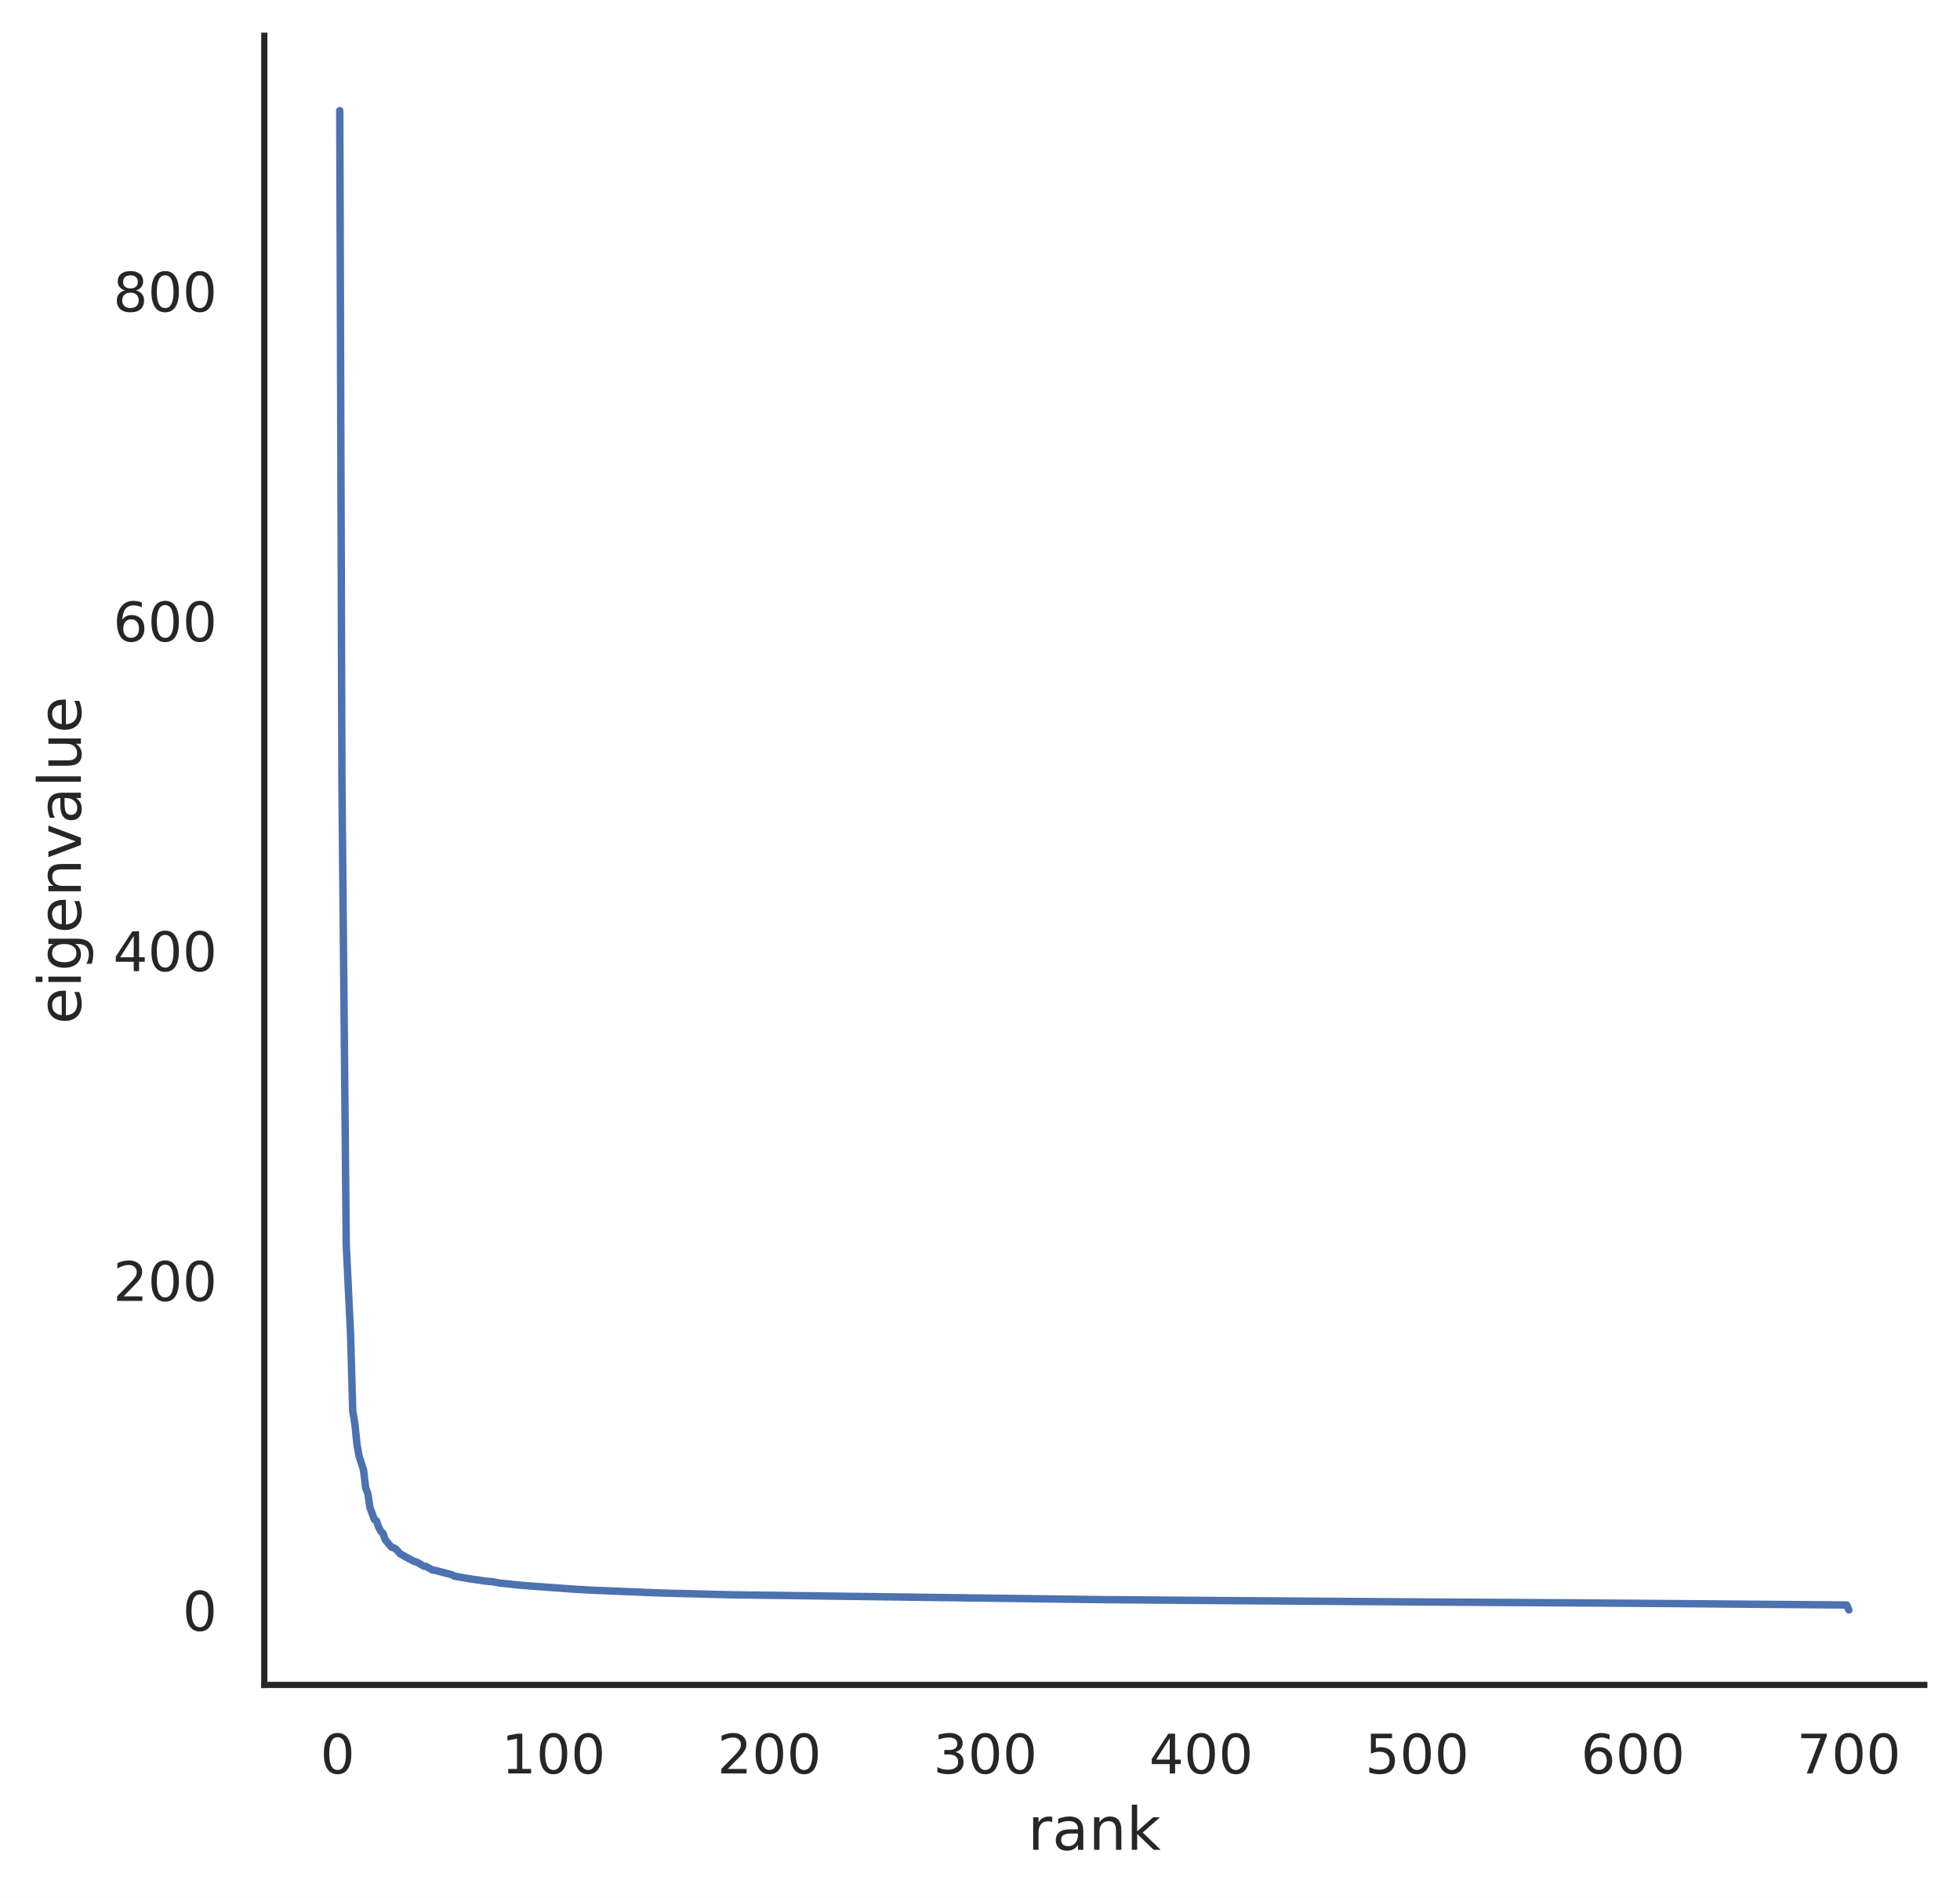
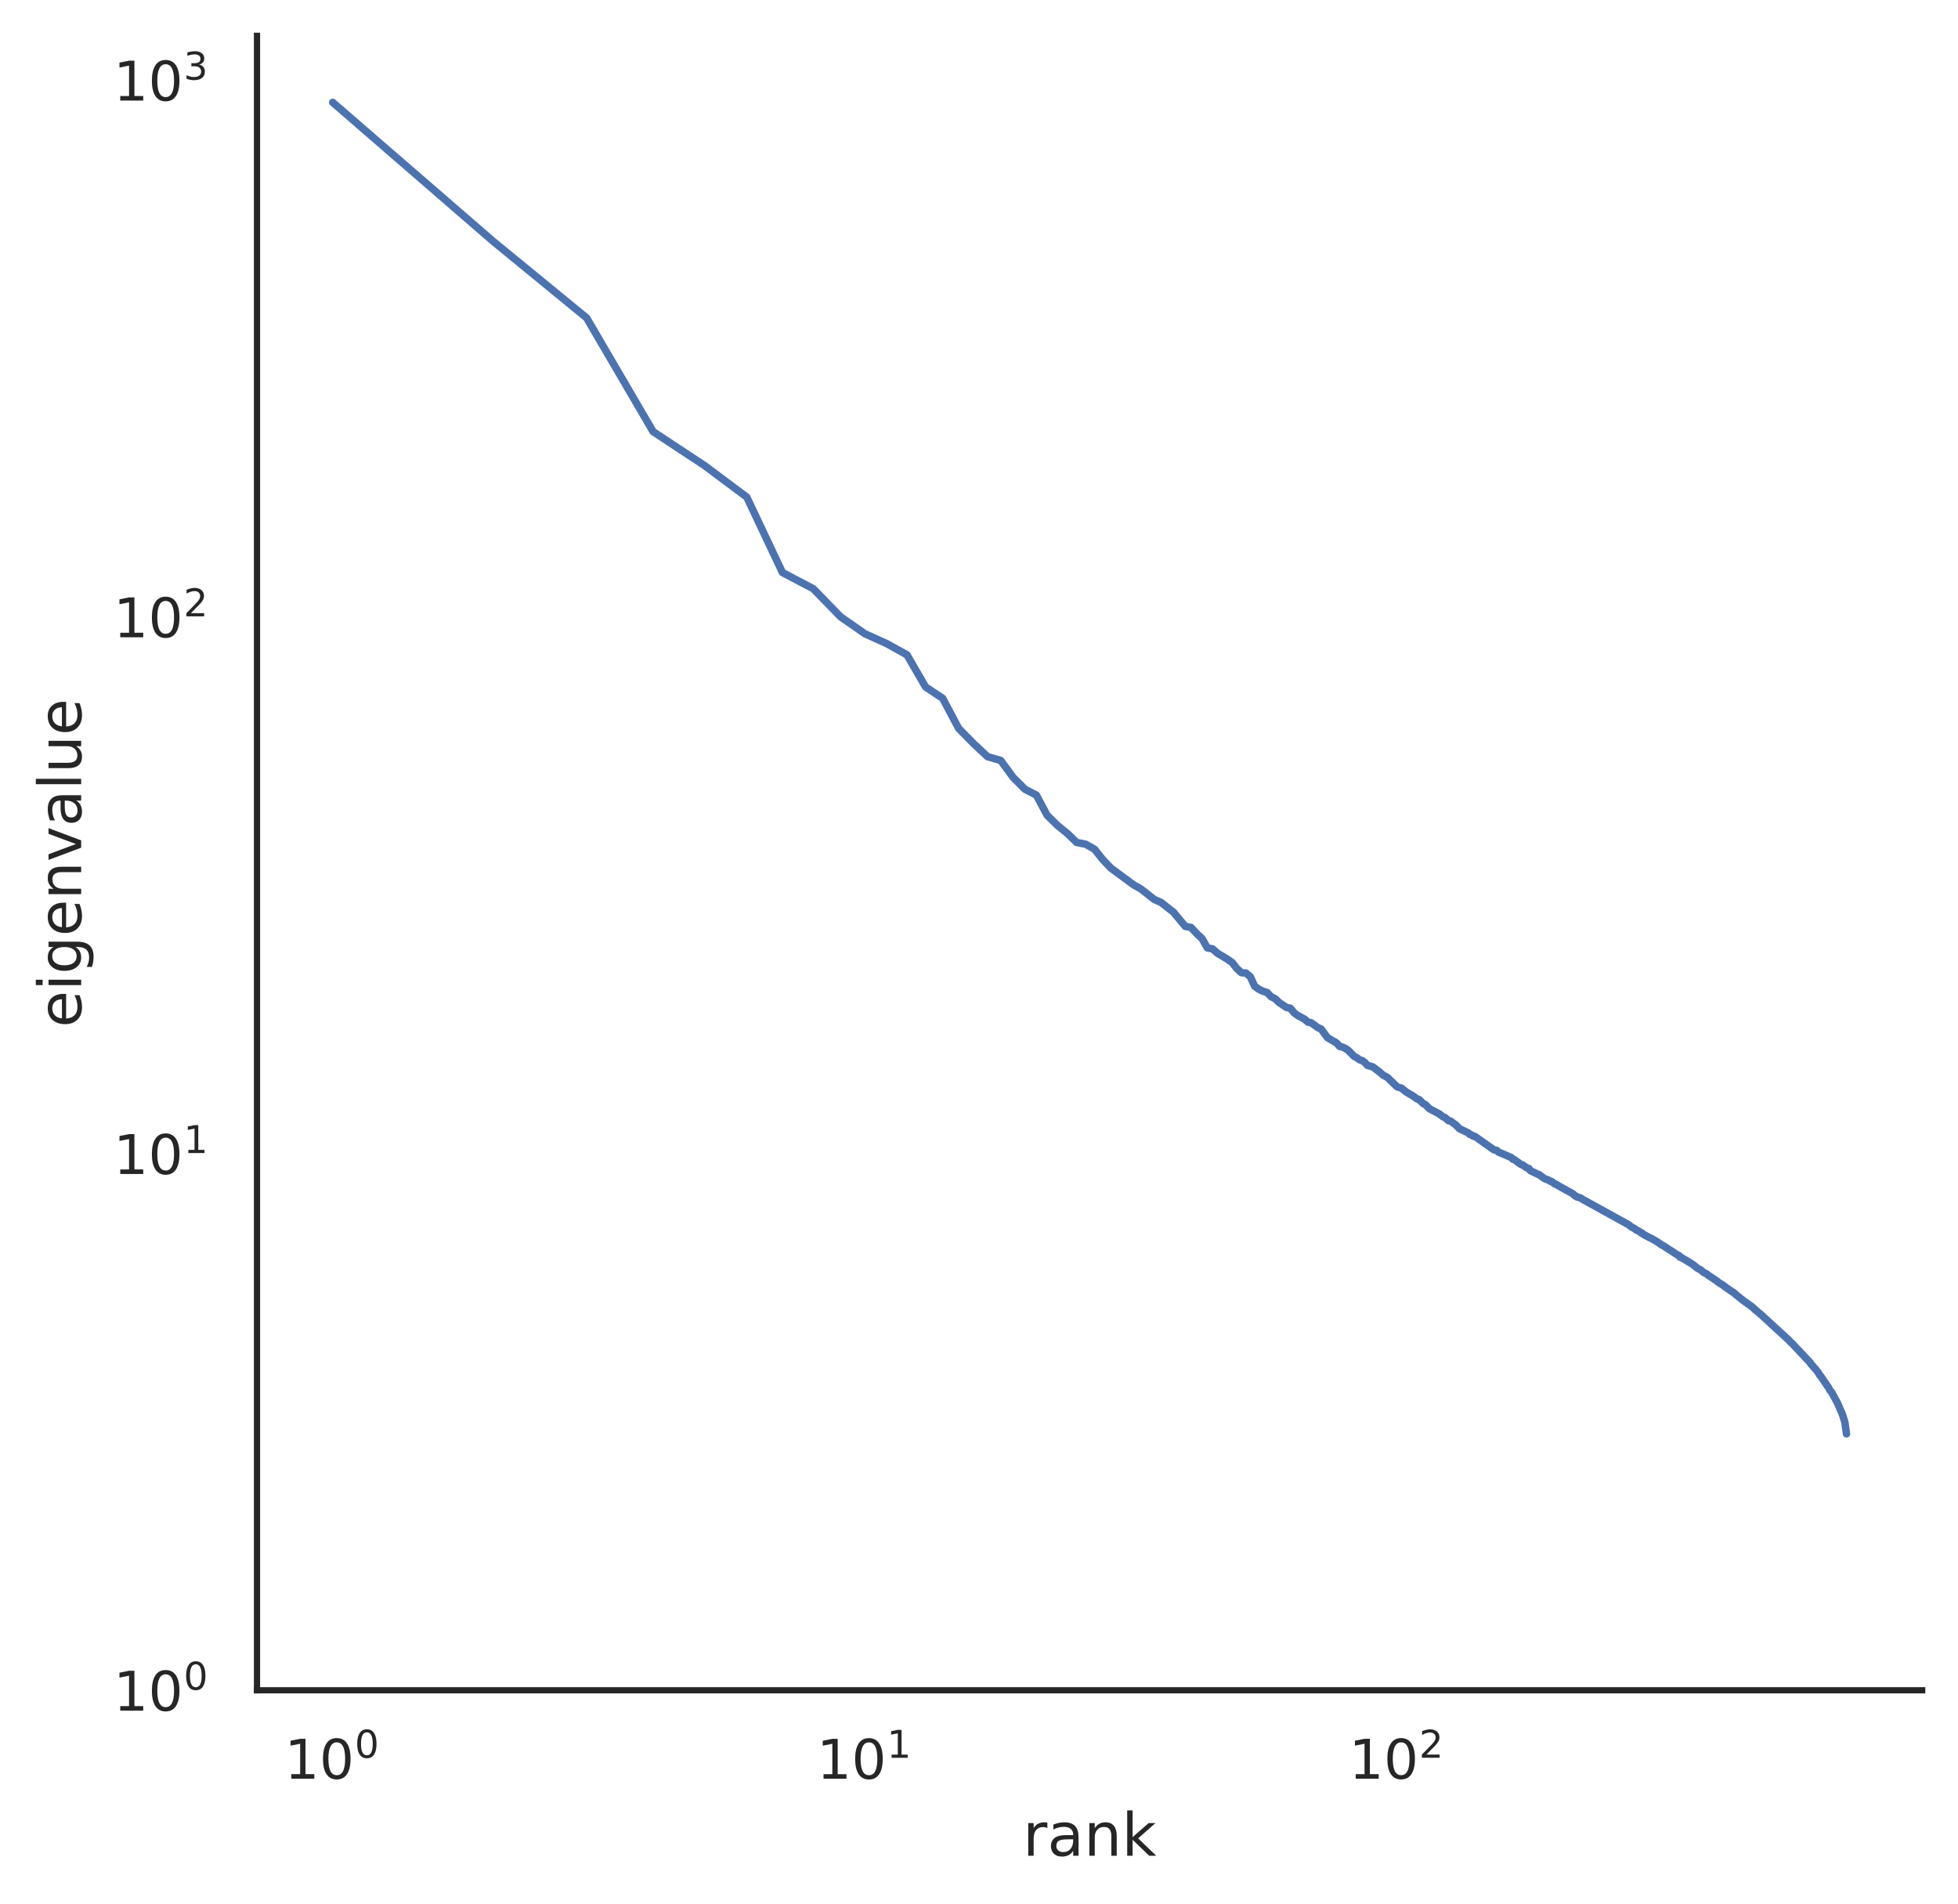
- <svg xmlns="http://www.w3.org/2000/svg" xmlns:xlink="http://www.w3.org/1999/xlink" width="395.31pt" height="382.8pt" viewBox="0 0 395.31 382.8" version="1.1">
+ <svg xmlns="http://www.w3.org/2000/svg" xmlns:xlink="http://www.w3.org/1999/xlink" width="393.674pt" height="382.8pt" viewBox="0 0 393.674 382.8" version="1.1">
  <defs>
    <style type="text/css">*{stroke-linejoin: round; stroke-linecap: butt}</style>
  </defs>
  <g id="figure_1">
    <g id="patch_1">
-       <path d="M 0 382.8  L 395.31 382.8  L 395.31 0  L 0 0  z " style="fill: #ffffff" />
+       <path d="M 0 382.8  L 393.674 382.8  L 393.674 0  L 0 0  z " style="fill: #ffffff" />
    </g>
    <g id="axes_1">
      <g id="patch_2">
-         <path d="M 53.31 339.84  L 388.11 339.84  L 388.11 7.2  L 53.31 7.2  z " style="fill: #ffffff" />
+         <path d="M 51.674 339.84  L 386.474 339.84  L 386.474 7.2  L 51.674 7.2  z " style="fill: #ffffff" />
      </g>
      <g id="matplotlib.axis_1">
        <g id="xtick_1">
          <g id="text_1">
-             <g style="fill: #262626" transform="translate(64.59338 357.6983) scale(0.11 -0.11)">
+             <g style="fill: #262626" transform="translate(57.21193 357.6983) scale(0.11 -0.11)">
              <defs>
+                 <path id="DejaVuSans-31" d="M 794 531  L 1825 531  L 1825 4091  L 703 3866  L 703 4441  L 1819 4666  L 2450 4666  L 2450 531  L 3481 531  L 3481 0  L 794 0  L 794 531  z " transform="scale(0.015625)" />
                <path id="DejaVuSans-30" d="M 2034 4250  Q 1547 4250 1301 3770  Q 1056 3291 1056 2328  Q 1056 1369 1301 889  Q 1547 409 2034 409  Q 2525 409 2770 889  Q 3016 1369 3016 2328  Q 3016 3291 2770 3770  Q 2525 4250 2034 4250  z M 2034 4750  Q 2819 4750 3233 4129  Q 3647 3509 3647 2328  Q 3647 1150 3233 529  Q 2819 -91 2034 -91  Q 1250 -91 836 529  Q 422 1150 422 2328  Q 422 3509 836 4129  Q 1250 4750 2034 4750  z " transform="scale(0.015625)" />
              </defs>
-               <use xlink:href="#DejaVuSans-30" />
+               <use xlink:href="#DejaVuSans-31" transform="translate(0 0.765625)" />
+               <use xlink:href="#DejaVuSans-30" transform="translate(63.62305 0.765625)" />
+               <use xlink:href="#DejaVuSans-30" transform="translate(128.2031 39.04688) scale(0.7)" />
            </g>
          </g>
        </g>
        <g id="xtick_2">
          <g id="text_2">
-             <g style="fill: #262626" transform="translate(101.1374 357.6983) scale(0.11 -0.11)">
-               <defs>
-                 <path id="DejaVuSans-31" d="M 794 531  L 1825 531  L 1825 4091  L 703 3866  L 703 4441  L 1819 4666  L 2450 4666  L 2450 531  L 3481 531  L 3481 0  L 794 0  L 794 531  z " transform="scale(0.015625)" />
-               </defs>
-               <use xlink:href="#DejaVuSans-31" />
-               <use xlink:href="#DejaVuSans-30" x="63.623" />
-               <use xlink:href="#DejaVuSans-30" x="127.246" />
+             <g style="fill: #262626" transform="translate(164.2135 357.6983) scale(0.11 -0.11)">
+               <use xlink:href="#DejaVuSans-31" transform="translate(0 0.684375)" />
+               <use xlink:href="#DejaVuSans-30" transform="translate(63.62305 0.684375)" />
+               <use xlink:href="#DejaVuSans-31" transform="translate(128.2031 38.96563) scale(0.7)" />
            </g>
          </g>
        </g>
        <g id="xtick_3">
          <g id="text_3">
-             <g style="fill: #262626" transform="translate(144.6801 357.6983) scale(0.11 -0.11)">
+             <g style="fill: #262626" transform="translate(271.2152 357.6983) scale(0.11 -0.11)">
              <defs>
                <path id="DejaVuSans-32" d="M 1228 531  L 3431 531  L 3431 0  L 469 0  L 469 531  Q 828 903 1448 1529  Q 2069 2156 2228 2338  Q 2531 2678 2651 2914  Q 2772 3150 2772 3378  Q 2772 3750 2511 3984  Q 2250 4219 1831 4219  Q 1534 4219 1204 4116  Q 875 4013 500 3803  L 500 4441  Q 881 4594 1212 4672  Q 1544 4750 1819 4750  Q 2544 4750 2975 4387  Q 3406 4025 3406 3419  Q 3406 3131 3298 2873  Q 3191 2616 2906 2266  Q 2828 2175 2409 1742  Q 1991 1309 1228 531  z " transform="scale(0.015625)" />
              </defs>
-               <use xlink:href="#DejaVuSans-32" />
-               <use xlink:href="#DejaVuSans-30" x="63.623" />
-               <use xlink:href="#DejaVuSans-30" x="127.246" />
+               <use xlink:href="#DejaVuSans-31" transform="translate(0 0.765625)" />
+               <use xlink:href="#DejaVuSans-30" transform="translate(63.62305 0.765625)" />
+               <use xlink:href="#DejaVuSans-32" transform="translate(128.2031 39.04688) scale(0.7)" />
            </g>
          </g>
        </g>
-         <g id="xtick_4">
-           <g id="text_4">
-             <g style="fill: #262626" transform="translate(188.2228 357.6983) scale(0.11 -0.11)">
-               <defs>
-                 <path id="DejaVuSans-33" d="M 2597 2516  Q 3050 2419 3304 2112  Q 3559 1806 3559 1356  Q 3559 666 3084 287  Q 2609 -91 1734 -91  Q 1441 -91 1130 -33  Q 819 25 488 141  L 488 750  Q 750 597 1062 519  Q 1375 441 1716 441  Q 2309 441 2620 675  Q 2931 909 2931 1356  Q 2931 1769 2642 2001  Q 2353 2234 1838 2234  L 1294 2234  L 1294 2753  L 1863 2753  Q 2328 2753 2575 2939  Q 2822 3125 2822 3475  Q 2822 3834 2567 4026  Q 2313 4219 1838 4219  Q 1578 4219 1281 4162  Q 984 4106 628 3988  L 628 4550  Q 988 4650 1302 4700  Q 1616 4750 1894 4750  Q 2613 4750 3031 4423  Q 3450 4097 3450 3541  Q 3450 3153 3228 2886  Q 3006 2619 2597 2516  z " transform="scale(0.015625)" />
-               </defs>
-               <use xlink:href="#DejaVuSans-33" />
-               <use xlink:href="#DejaVuSans-30" x="63.623" />
-               <use xlink:href="#DejaVuSans-30" x="127.246" />
-             </g>
-           </g>
-         </g>
-         <g id="xtick_5">
-           <g id="text_5">
-             <g style="fill: #262626" transform="translate(231.7655 357.6983) scale(0.11 -0.11)">
-               <defs>
-                 <path id="DejaVuSans-34" d="M 2419 4116  L 825 1625  L 2419 1625  L 2419 4116  z M 2253 4666  L 3047 4666  L 3047 1625  L 3713 1625  L 3713 1100  L 3047 1100  L 3047 0  L 2419 0  L 2419 1100  L 313 1100  L 313 1709  L 2253 4666  z " transform="scale(0.015625)" />
-               </defs>
-               <use xlink:href="#DejaVuSans-34" />
-               <use xlink:href="#DejaVuSans-30" x="63.623" />
-               <use xlink:href="#DejaVuSans-30" x="127.246" />
-             </g>
-           </g>
-         </g>
-         <g id="xtick_6">
-           <g id="text_6">
-             <g style="fill: #262626" transform="translate(275.3082 357.6983) scale(0.11 -0.11)">
-               <defs>
-                 <path id="DejaVuSans-35" d="M 691 4666  L 3169 4666  L 3169 4134  L 1269 4134  L 1269 2991  Q 1406 3038 1543 3061  Q 1681 3084 1819 3084  Q 2600 3084 3056 2656  Q 3513 2228 3513 1497  Q 3513 744 3044 326  Q 2575 -91 1722 -91  Q 1428 -91 1123 -41  Q 819 9 494 109  L 494 744  Q 775 591 1075 516  Q 1375 441 1709 441  Q 2250 441 2565 725  Q 2881 1009 2881 1497  Q 2881 1984 2565 2268  Q 2250 2553 1709 2553  Q 1456 2553 1204 2497  Q 953 2441 691 2322  L 691 4666  z " transform="scale(0.015625)" />
-               </defs>
-               <use xlink:href="#DejaVuSans-35" />
-               <use xlink:href="#DejaVuSans-30" x="63.623" />
-               <use xlink:href="#DejaVuSans-30" x="127.246" />
-             </g>
-           </g>
-         </g>
-         <g id="xtick_7">
-           <g id="text_7">
-             <g style="fill: #262626" transform="translate(318.851 357.6983) scale(0.11 -0.11)">
-               <defs>
-                 <path id="DejaVuSans-36" d="M 2113 2584  Q 1688 2584 1439 2293  Q 1191 2003 1191 1497  Q 1191 994 1439 701  Q 1688 409 2113 409  Q 2538 409 2786 701  Q 3034 994 3034 1497  Q 3034 2003 2786 2293  Q 2538 2584 2113 2584  z M 3366 4563  L 3366 3988  Q 3128 4100 2886 4159  Q 2644 4219 2406 4219  Q 1781 4219 1451 3797  Q 1122 3375 1075 2522  Q 1259 2794 1537 2939  Q 1816 3084 2150 3084  Q 2853 3084 3261 2657  Q 3669 2231 3669 1497  Q 3669 778 3244 343  Q 2819 -91 2113 -91  Q 1303 -91 875 529  Q 447 1150 447 2328  Q 447 3434 972 4092  Q 1497 4750 2381 4750  Q 2619 4750 2861 4703  Q 3103 4656 3366 4563  z " transform="scale(0.015625)" />
-               </defs>
-               <use xlink:href="#DejaVuSans-36" />
-               <use xlink:href="#DejaVuSans-30" x="63.623" />
-               <use xlink:href="#DejaVuSans-30" x="127.246" />
-             </g>
-           </g>
-         </g>
-         <g id="xtick_8">
-           <g id="text_8">
-             <g style="fill: #262626" transform="translate(362.3937 357.6983) scale(0.11 -0.11)">
-               <defs>
-                 <path id="DejaVuSans-37" d="M 525 4666  L 3525 4666  L 3525 4397  L 1831 0  L 1172 0  L 2766 4134  L 525 4134  L 525 4666  z " transform="scale(0.015625)" />
-               </defs>
-               <use xlink:href="#DejaVuSans-37" />
-               <use xlink:href="#DejaVuSans-30" x="63.623" />
-               <use xlink:href="#DejaVuSans-30" x="127.246" />
-             </g>
-           </g>
-         </g>
-         <g id="text_9">
-           <g style="fill: #262626" transform="translate(207.2897 373.1041) scale(0.12 -0.12)">
+         <g id="xtick_4" />
+         <g id="xtick_5" />
+         <g id="xtick_6" />
+         <g id="xtick_7" />
+         <g id="xtick_8" />
+         <g id="xtick_9" />
+         <g id="xtick_10" />
+         <g id="xtick_11" />
+         <g id="xtick_12" />
+         <g id="xtick_13" />
+         <g id="xtick_14" />
+         <g id="xtick_15" />
+         <g id="xtick_16" />
+         <g id="xtick_17" />
+         <g id="xtick_18" />
+         <g id="xtick_19" />
+         <g id="xtick_20" />
+         <g id="xtick_21" />
+         <g id="xtick_22" />
+         <g id="xtick_23" />
+         <g id="xtick_24" />
+         <g id="xtick_25" />
+         <g id="xtick_26" />
+         <g id="xtick_27" />
+         <g id="xtick_28" />
+         <g id="xtick_29" />
+         <g id="text_4">
+           <g style="fill: #262626" transform="translate(205.6534 373.1041) scale(0.12 -0.12)">
            <defs>
              <path id="DejaVuSans-72" d="M 2631 2963  Q 2534 3019 2420 3045  Q 2306 3072 2169 3072  Q 1681 3072 1420 2755  Q 1159 2438 1159 1844  L 1159 0  L 581 0  L 581 3500  L 1159 3500  L 1159 2956  Q 1341 3275 1631 3429  Q 1922 3584 2338 3584  Q 2397 3584 2469 3576  Q 2541 3569 2628 3553  L 2631 2963  z " transform="scale(0.015625)" />
              <path id="DejaVuSans-61" d="M 2194 1759  Q 1497 1759 1228 1600  Q 959 1441 959 1056  Q 959 750 1161 570  Q 1363 391 1709 391  Q 2188 391 2477 730  Q 2766 1069 2766 1631  L 2766 1759  L 2194 1759  z M 3341 1997  L 3341 0  L 2766 0  L 2766 531  Q 2569 213 2275 61  Q 1981 -91 1556 -91  Q 1019 -91 701 211  Q 384 513 384 1019  Q 384 1609 779 1909  Q 1175 2209 1959 2209  L 2766 2209  L 2766 2266  Q 2766 2663 2505 2880  Q 2244 3097 1772 3097  Q 1472 3097 1187 3025  Q 903 2953 641 2809  L 641 3341  Q 956 3463 1253 3523  Q 1550 3584 1831 3584  Q 2591 3584 2966 3190  Q 3341 2797 3341 1997  z " transform="scale(0.015625)" />
              <path id="DejaVuSans-6e" d="M 3513 2113  L 3513 0  L 2938 0  L 2938 2094  Q 2938 2591 2744 2837  Q 2550 3084 2163 3084  Q 1697 3084 1428 2787  Q 1159 2491 1159 1978  L 1159 0  L 581 0  L 581 3500  L 1159 3500  L 1159 2956  Q 1366 3272 1645 3428  Q 1925 3584 2291 3584  Q 2894 3584 3203 3211  Q 3513 2838 3513 2113  z " transform="scale(0.015625)" />
              <path id="DejaVuSans-6b" d="M 581 4863  L 1159 4863  L 1159 1991  L 2875 3500  L 3609 3500  L 1753 1863  L 3688 0  L 2938 0  L 1159 1709  L 1159 0  L 581 0  L 581 4863  z " transform="scale(0.015625)" />
            </defs>
            <use xlink:href="#DejaVuSans-72" />
            <use xlink:href="#DejaVuSans-61" x="41.113" />
            <use xlink:href="#DejaVuSans-6e" x="102.393" />
            <use xlink:href="#DejaVuSans-6b" x="165.771" />
          </g>
        </g>
      </g>
      <g id="matplotlib.axis_2">
        <g id="ytick_1">
-           <g id="text_10">
-             <g style="fill: #262626" transform="translate(36.81125 328.8991) scale(0.11 -0.11)">
-               <use xlink:href="#DejaVuSans-30" />
+           <g id="text_5">
+             <g style="fill: #262626" transform="translate(22.81375 344.0191) scale(0.11 -0.11)">
+               <use xlink:href="#DejaVuSans-31" transform="translate(0 0.765625)" />
+               <use xlink:href="#DejaVuSans-30" transform="translate(63.62305 0.765625)" />
+               <use xlink:href="#DejaVuSans-30" transform="translate(128.2031 39.04688) scale(0.7)" />
            </g>
          </g>
        </g>
        <g id="ytick_2">
-           <g id="text_11">
-             <g style="fill: #262626" transform="translate(22.81375 262.3839) scale(0.11 -0.11)">
-               <use xlink:href="#DejaVuSans-32" />
-               <use xlink:href="#DejaVuSans-30" x="63.623" />
-               <use xlink:href="#DejaVuSans-30" x="127.246" />
+           <g id="text_6">
+             <g style="fill: #262626" transform="translate(22.81375 236.115) scale(0.11 -0.11)">
+               <use xlink:href="#DejaVuSans-31" transform="translate(0 0.684375)" />
+               <use xlink:href="#DejaVuSans-30" transform="translate(63.62305 0.684375)" />
+               <use xlink:href="#DejaVuSans-31" transform="translate(128.2031 38.96563) scale(0.7)" />
            </g>
          </g>
        </g>
        <g id="ytick_3">
-           <g id="text_12">
-             <g style="fill: #262626" transform="translate(22.81375 195.8687) scale(0.11 -0.11)">
-               <use xlink:href="#DejaVuSans-34" />
-               <use xlink:href="#DejaVuSans-30" x="63.623" />
-               <use xlink:href="#DejaVuSans-30" x="127.246" />
+           <g id="text_7">
+             <g style="fill: #262626" transform="translate(22.81375 128.2109) scale(0.11 -0.11)">
+               <use xlink:href="#DejaVuSans-31" transform="translate(0 0.765625)" />
+               <use xlink:href="#DejaVuSans-30" transform="translate(63.62305 0.765625)" />
+               <use xlink:href="#DejaVuSans-32" transform="translate(128.2031 39.04688) scale(0.7)" />
            </g>
          </g>
        </g>
        <g id="ytick_4">
-           <g id="text_13">
-             <g style="fill: #262626" transform="translate(22.81375 129.3534) scale(0.11 -0.11)">
-               <use xlink:href="#DejaVuSans-36" />
-               <use xlink:href="#DejaVuSans-30" x="63.623" />
-               <use xlink:href="#DejaVuSans-30" x="127.246" />
+           <g id="text_8">
+             <g style="fill: #262626" transform="translate(22.81375 20.30685) scale(0.11 -0.11)">
+               <defs>
+                 <path id="DejaVuSans-33" d="M 2597 2516  Q 3050 2419 3304 2112  Q 3559 1806 3559 1356  Q 3559 666 3084 287  Q 2609 -91 1734 -91  Q 1441 -91 1130 -33  Q 819 25 488 141  L 488 750  Q 750 597 1062 519  Q 1375 441 1716 441  Q 2309 441 2620 675  Q 2931 909 2931 1356  Q 2931 1769 2642 2001  Q 2353 2234 1838 2234  L 1294 2234  L 1294 2753  L 1863 2753  Q 2328 2753 2575 2939  Q 2822 3125 2822 3475  Q 2822 3834 2567 4026  Q 2313 4219 1838 4219  Q 1578 4219 1281 4162  Q 984 4106 628 3988  L 628 4550  Q 988 4650 1302 4700  Q 1616 4750 1894 4750  Q 2613 4750 3031 4423  Q 3450 4097 3450 3541  Q 3450 3153 3228 2886  Q 3006 2619 2597 2516  z " transform="scale(0.015625)" />
+               </defs>
+               <use xlink:href="#DejaVuSans-31" transform="translate(0 0.765625)" />
+               <use xlink:href="#DejaVuSans-30" transform="translate(63.62305 0.765625)" />
+               <use xlink:href="#DejaVuSans-33" transform="translate(128.2031 39.04688) scale(0.7)" />
            </g>
          </g>
        </g>
-         <g id="ytick_5">
-           <g id="text_14">
-             <g style="fill: #262626" transform="translate(22.81375 62.8382) scale(0.11 -0.11)">
-               <defs>
-                 <path id="DejaVuSans-38" d="M 2034 2216  Q 1584 2216 1326 1975  Q 1069 1734 1069 1313  Q 1069 891 1326 650  Q 1584 409 2034 409  Q 2484 409 2743 651  Q 3003 894 3003 1313  Q 3003 1734 2745 1975  Q 2488 2216 2034 2216  z M 1403 2484  Q 997 2584 770 2862  Q 544 3141 544 3541  Q 544 4100 942 4425  Q 1341 4750 2034 4750  Q 2731 4750 3128 4425  Q 3525 4100 3525 3541  Q 3525 3141 3298 2862  Q 3072 2584 2669 2484  Q 3125 2378 3379 2068  Q 3634 1759 3634 1313  Q 3634 634 3220 271  Q 2806 -91 2034 -91  Q 1263 -91 848 271  Q 434 634 434 1313  Q 434 1759 690 2068  Q 947 2378 1403 2484  z M 1172 3481  Q 1172 3119 1398 2916  Q 1625 2713 2034 2713  Q 2441 2713 2670 2916  Q 2900 3119 2900 3481  Q 2900 3844 2670 4047  Q 2441 4250 2034 4250  Q 1625 4250 1398 4047  Q 1172 3844 1172 3481  z " transform="scale(0.015625)" />
-               </defs>
-               <use xlink:href="#DejaVuSans-38" />
-               <use xlink:href="#DejaVuSans-30" x="63.623" />
-               <use xlink:href="#DejaVuSans-30" x="127.246" />
-             </g>
-           </g>
-         </g>
-         <g id="text_15">
+         <g id="ytick_5" />
+         <g id="ytick_6" />
+         <g id="ytick_7" />
+         <g id="ytick_8" />
+         <g id="ytick_9" />
+         <g id="ytick_10" />
+         <g id="ytick_11" />
+         <g id="ytick_12" />
+         <g id="ytick_13" />
+         <g id="ytick_14" />
+         <g id="ytick_15" />
+         <g id="ytick_16" />
+         <g id="ytick_17" />
+         <g id="ytick_18" />
+         <g id="ytick_19" />
+         <g id="ytick_20" />
+         <g id="ytick_21" />
+         <g id="ytick_22" />
+         <g id="ytick_23" />
+         <g id="ytick_24" />
+         <g id="ytick_25" />
+         <g id="ytick_26" />
+         <g id="ytick_27" />
+         <g id="ytick_28" />
+         <g id="text_9">
          <g style="fill: #262626" transform="translate(16.31812 206.5716) rotate(-90) scale(0.12 -0.12)">
            <defs>
              <path id="DejaVuSans-65" d="M 3597 1894  L 3597 1613  L 953 1613  Q 991 1019 1311 708  Q 1631 397 2203 397  Q 2534 397 2845 478  Q 3156 559 3463 722  L 3463 178  Q 3153 47 2828 -22  Q 2503 -91 2169 -91  Q 1331 -91 842 396  Q 353 884 353 1716  Q 353 2575 817 3079  Q 1281 3584 2069 3584  Q 2775 3584 3186 3129  Q 3597 2675 3597 1894  z M 3022 2063  Q 3016 2534 2758 2815  Q 2500 3097 2075 3097  Q 1594 3097 1305 2825  Q 1016 2553 972 2059  L 3022 2063  z " transform="scale(0.015625)" />
              <path id="DejaVuSans-69" d="M 603 3500  L 1178 3500  L 1178 0  L 603 0  L 603 3500  z M 603 4863  L 1178 4863  L 1178 4134  L 603 4134  L 603 4863  z " transform="scale(0.015625)" />
              <path id="DejaVuSans-67" d="M 2906 1791  Q 2906 2416 2648 2759  Q 2391 3103 1925 3103  Q 1463 3103 1205 2759  Q 947 2416 947 1791  Q 947 1169 1205 825  Q 1463 481 1925 481  Q 2391 481 2648 825  Q 2906 1169 2906 1791  z M 3481 434  Q 3481 -459 3084 -895  Q 2688 -1331 1869 -1331  Q 1566 -1331 1297 -1286  Q 1028 -1241 775 -1147  L 775 -588  Q 1028 -725 1275 -790  Q 1522 -856 1778 -856  Q 2344 -856 2625 -561  Q 2906 -266 2906 331  L 2906 616  Q 2728 306 2450 153  Q 2172 0 1784 0  Q 1141 0 747 490  Q 353 981 353 1791  Q 353 2603 747 3093  Q 1141 3584 1784 3584  Q 2172 3584 2450 3431  Q 2728 3278 2906 2969  L 2906 3500  L 3481 3500  L 3481 434  z " transform="scale(0.015625)" />
              <path id="DejaVuSans-76" d="M 191 3500  L 800 3500  L 1894 563  L 2988 3500  L 3597 3500  L 2284 0  L 1503 0  L 191 3500  z " transform="scale(0.015625)" />
              <path id="DejaVuSans-6c" d="M 603 4863  L 1178 4863  L 1178 0  L 603 0  L 603 4863  z " transform="scale(0.015625)" />
              <path id="DejaVuSans-75" d="M 544 1381  L 544 3500  L 1119 3500  L 1119 1403  Q 1119 906 1312 657  Q 1506 409 1894 409  Q 2359 409 2629 706  Q 2900 1003 2900 1516  L 2900 3500  L 3475 3500  L 3475 0  L 2900 0  L 2900 538  Q 2691 219 2414 64  Q 2138 -91 1772 -91  Q 1169 -91 856 284  Q 544 659 544 1381  z M 1991 3584  L 1991 3584  z " transform="scale(0.015625)" />
            </defs>
            <use xlink:href="#DejaVuSans-65" />
            <use xlink:href="#DejaVuSans-69" x="61.523" />
            <use xlink:href="#DejaVuSans-67" x="89.307" />
            <use xlink:href="#DejaVuSans-65" x="152.783" />
            <use xlink:href="#DejaVuSans-6e" x="214.307" />
            <use xlink:href="#DejaVuSans-76" x="277.686" />
            <use xlink:href="#DejaVuSans-61" x="336.865" />
            <use xlink:href="#DejaVuSans-6c" x="398.145" />
            <use xlink:href="#DejaVuSans-75" x="425.928" />
            <use xlink:href="#DejaVuSans-65" x="489.307" />
          </g>
        </g>
      </g>
      <g id="PolyCollection_1" />
      <g id="line2d_1">
-         <path d="M 68.528 22.32  L 68.964 157.954  L 69.834 251.078  L 70.705 269.13  L 71.141 284.487  L 71.576 287.195  L 72.012 291.442  L 72.447 293.781  L 73.318 296.464  L 73.753 300.091  L 74.189 301.264  L 74.624 304.1  L 75.495 306.459  L 75.93 306.759  L 76.366 308.024  L 76.801 308.848  L 77.237 309.238  L 77.672 310.518  L 78.543 311.579  L 78.978 312.082  L 79.414 312.179  L 79.849 312.442  L 80.72 313.403  L 82.462 314.365  L 83.333 314.83  L 84.204 315.149  L 85.074 315.651  L 85.51 315.905  L 85.945 315.945  L 87.252 316.681  L 87.687 316.715  L 88.993 317.062  L 91.17 317.619  L 91.606 317.899  L 94.654 318.421  L 97.702 318.874  L 99.444 319.045  L 100.75 319.296  L 105.104 319.746  L 108.152 319.976  L 115.554 320.513  L 119.473 320.738  L 132.101 321.253  L 135.149 321.349  L 138.632 321.436  L 145.163 321.602  L 147.776 321.669  L 222.234 322.636  L 240.522 322.784  L 287.984 323.118  L 328.914 323.37  L 372.456 323.721  L 372.892 324.72  L 372.892 324.72  " clip-path="url(#pd9cd978841)" style="fill: none; stroke: #4c72b0; stroke-width: 1.5; stroke-linecap: round" />
+         <path d="M 66.892 20.585  L 99.103 48.476  L 117.945 63.912  L 131.313 86.779  L 141.683 93.624  L 150.155 99.958  L 157.319 115.109  L 163.524 118.375  L 168.997 124.003  L 173.894 127.418  L 178.323 129.421  L 182.366 131.669  L 186.086 138.107  L 189.529 140.395  L 192.736 146.433  L 195.735 149.492  L 198.552 152.126  L 201.208 152.904  L 203.721 156.325  L 206.104 158.698  L 208.372 159.863  L 210.533 163.906  L 212.599 165.946  L 214.577 167.546  L 216.474 169.375  L 218.296 169.737  L 220.05 170.728  L 221.74 172.843  L 223.371 174.547  L 227.945 177.921  L 229.375 178.713  L 232.11 180.865  L 233.419 181.423  L 235.931 183.392  L 238.315 186.258  L 239.462 186.467  L 240.582 187.679  L 241.676 188.692  L 242.744 190.575  L 243.788 190.772  L 244.81 191.665  L 246.787 192.853  L 247.746 193.53  L 248.684 194.728  L 249.605 195.561  L 250.507 195.633  L 251.392 196.389  L 252.261 198.275  L 253.114 198.894  L 253.951 199.3  L 254.773 199.554  L 255.582 200.41  L 256.376 200.791  L 257.157 201.545  L 258.681 202.57  L 259.424 202.694  L 260.156 203.587  L 260.877 204.144  L 262.285 204.907  L 262.973 205.502  L 263.652 205.643  L 264.98 206.616  L 265.629 206.893  L 266.903 208.627  L 268.749 209.703  L 269.349 210.391  L 269.941 210.529  L 270.526 210.803  L 271.103 211.197  L 272.236 212.371  L 272.793 212.649  L 273.343 213.068  L 273.886 213.239  L 274.424 213.628  L 274.955 214.214  L 275.999 214.497  L 277.523 215.659  L 278.02 216.114  L 278.998 216.662  L 280.895 218.505  L 281.815 218.803  L 282.718 219.537  L 284.039 220.313  L 284.9 220.925  L 285.324 221.067  L 286.162 221.893  L 286.575 222.067  L 287.39 222.907  L 288.191 223.326  L 289.368 223.951  L 290.136 224.541  L 290.515 224.68  L 291.265 225.346  L 291.635 225.386  L 292.367 225.93  L 292.728 226.179  L 293.443 226.931  L 295.184 227.762  L 295.524 228.083  L 295.862 228.172  L 296.198 228.425  L 296.531 228.471  L 300.353 231.169  L 300.96 231.303  L 301.261 231.628  L 302.152 231.991  L 303.884 232.743  L 304.166 233.064  L 304.447 233.132  L 305.826 234.13  L 306.097 234.193  L 306.901 234.761  L 307.429 234.958  L 307.69 235.36  L 308.978 235.983  L 309.483 236.197  L 310.477 236.924  L 310.966 237.142  L 311.209 237.183  L 311.69 237.494  L 311.929 237.515  L 312.639 238.06  L 312.873 238.095  L 313.338 238.406  L 314.928 239.288  L 316.25 240.01  L 316.682 240.442  L 316.897 240.494  L 317.111 240.681  L 317.746 240.828  L 318.372 241.229  L 327.565 246.3  L 327.904 246.635  L 328.576 246.979  L 329.073 247.354  L 329.401 247.456  L 329.889 247.834  L 330.051 247.851  L 330.372 248.142  L 331.637 248.825  L 331.948 248.944  L 333.321 249.751  L 334.067 250.29  L 334.509 250.493  L 334.802 250.718  L 336.236 251.633  L 337.076 252.195  L 337.214 252.244  L 337.49 252.451  L 337.627 252.47  L 337.764 252.751  L 338.172 252.901  L 340.162 254.097  L 340.549 254.378  L 341.315 255.001  L 341.944 255.322  L 342.565 255.866  L 343.055 256.066  L 343.42 256.37  L 345.2 257.558  L 345.433 257.769  L 345.779 257.998  L 346.464 258.418  L 347.027 258.858  L 348.352 259.762  L 348.569 259.877  L 349.108 260.365  L 350.687 261.625  L 350.893 261.753  L 352.414 262.854  L 352.909 263.364  L 353.106 263.474  L 353.4 263.762  L 353.886 264.142  L 359.348 269.157  L 359.605 269.391  L 360.031 269.857  L 360.368 270.151  L 363.926 273.937  L 364.159 274.315  L 364.313 274.439  L 364.774 275.019  L 364.927 275.117  L 365.607 276.021  L 365.907 276.526  L 366.056 276.67  L 367.663 279.017  L 367.95 279.579  L 368.092 279.722  L 368.234 279.872  L 369.425 282.039  L 370.111 283.625  L 370.315 284.058  L 370.586 284.839  L 370.922 285.925  L 371.256 288.288  L 371.256 288.288  " clip-path="url(#p5f334e18cf)" style="fill: none; stroke: #4c72b0; stroke-width: 1.5; stroke-linecap: round" />
      </g>
      <g id="patch_3">
-         <path d="M 53.31 339.84  L 53.31 7.2  " style="fill: none; stroke: #262626; stroke-width: 1.25; stroke-linejoin: miter; stroke-linecap: square" />
+         <path d="M 51.674 339.84  L 51.674 7.2  " style="fill: none; stroke: #262626; stroke-width: 1.25; stroke-linejoin: miter; stroke-linecap: square" />
      </g>
      <g id="patch_4">
-         <path d="M 53.31 339.84  L 388.11 339.84  " style="fill: none; stroke: #262626; stroke-width: 1.25; stroke-linejoin: miter; stroke-linecap: square" />
+         <path d="M 51.674 339.84  L 386.474 339.84  " style="fill: none; stroke: #262626; stroke-width: 1.25; stroke-linejoin: miter; stroke-linecap: square" />
      </g>
    </g>
  </g>
  <defs>
-     <clipPath id="pd9cd978841">
-       <rect x="53.31" y="7.2" width="334.8" height="332.64" />
+     <clipPath id="p5f334e18cf">
+       <rect x="51.674" y="7.2" width="334.8" height="332.64" />
    </clipPath>
  </defs>
</svg>
